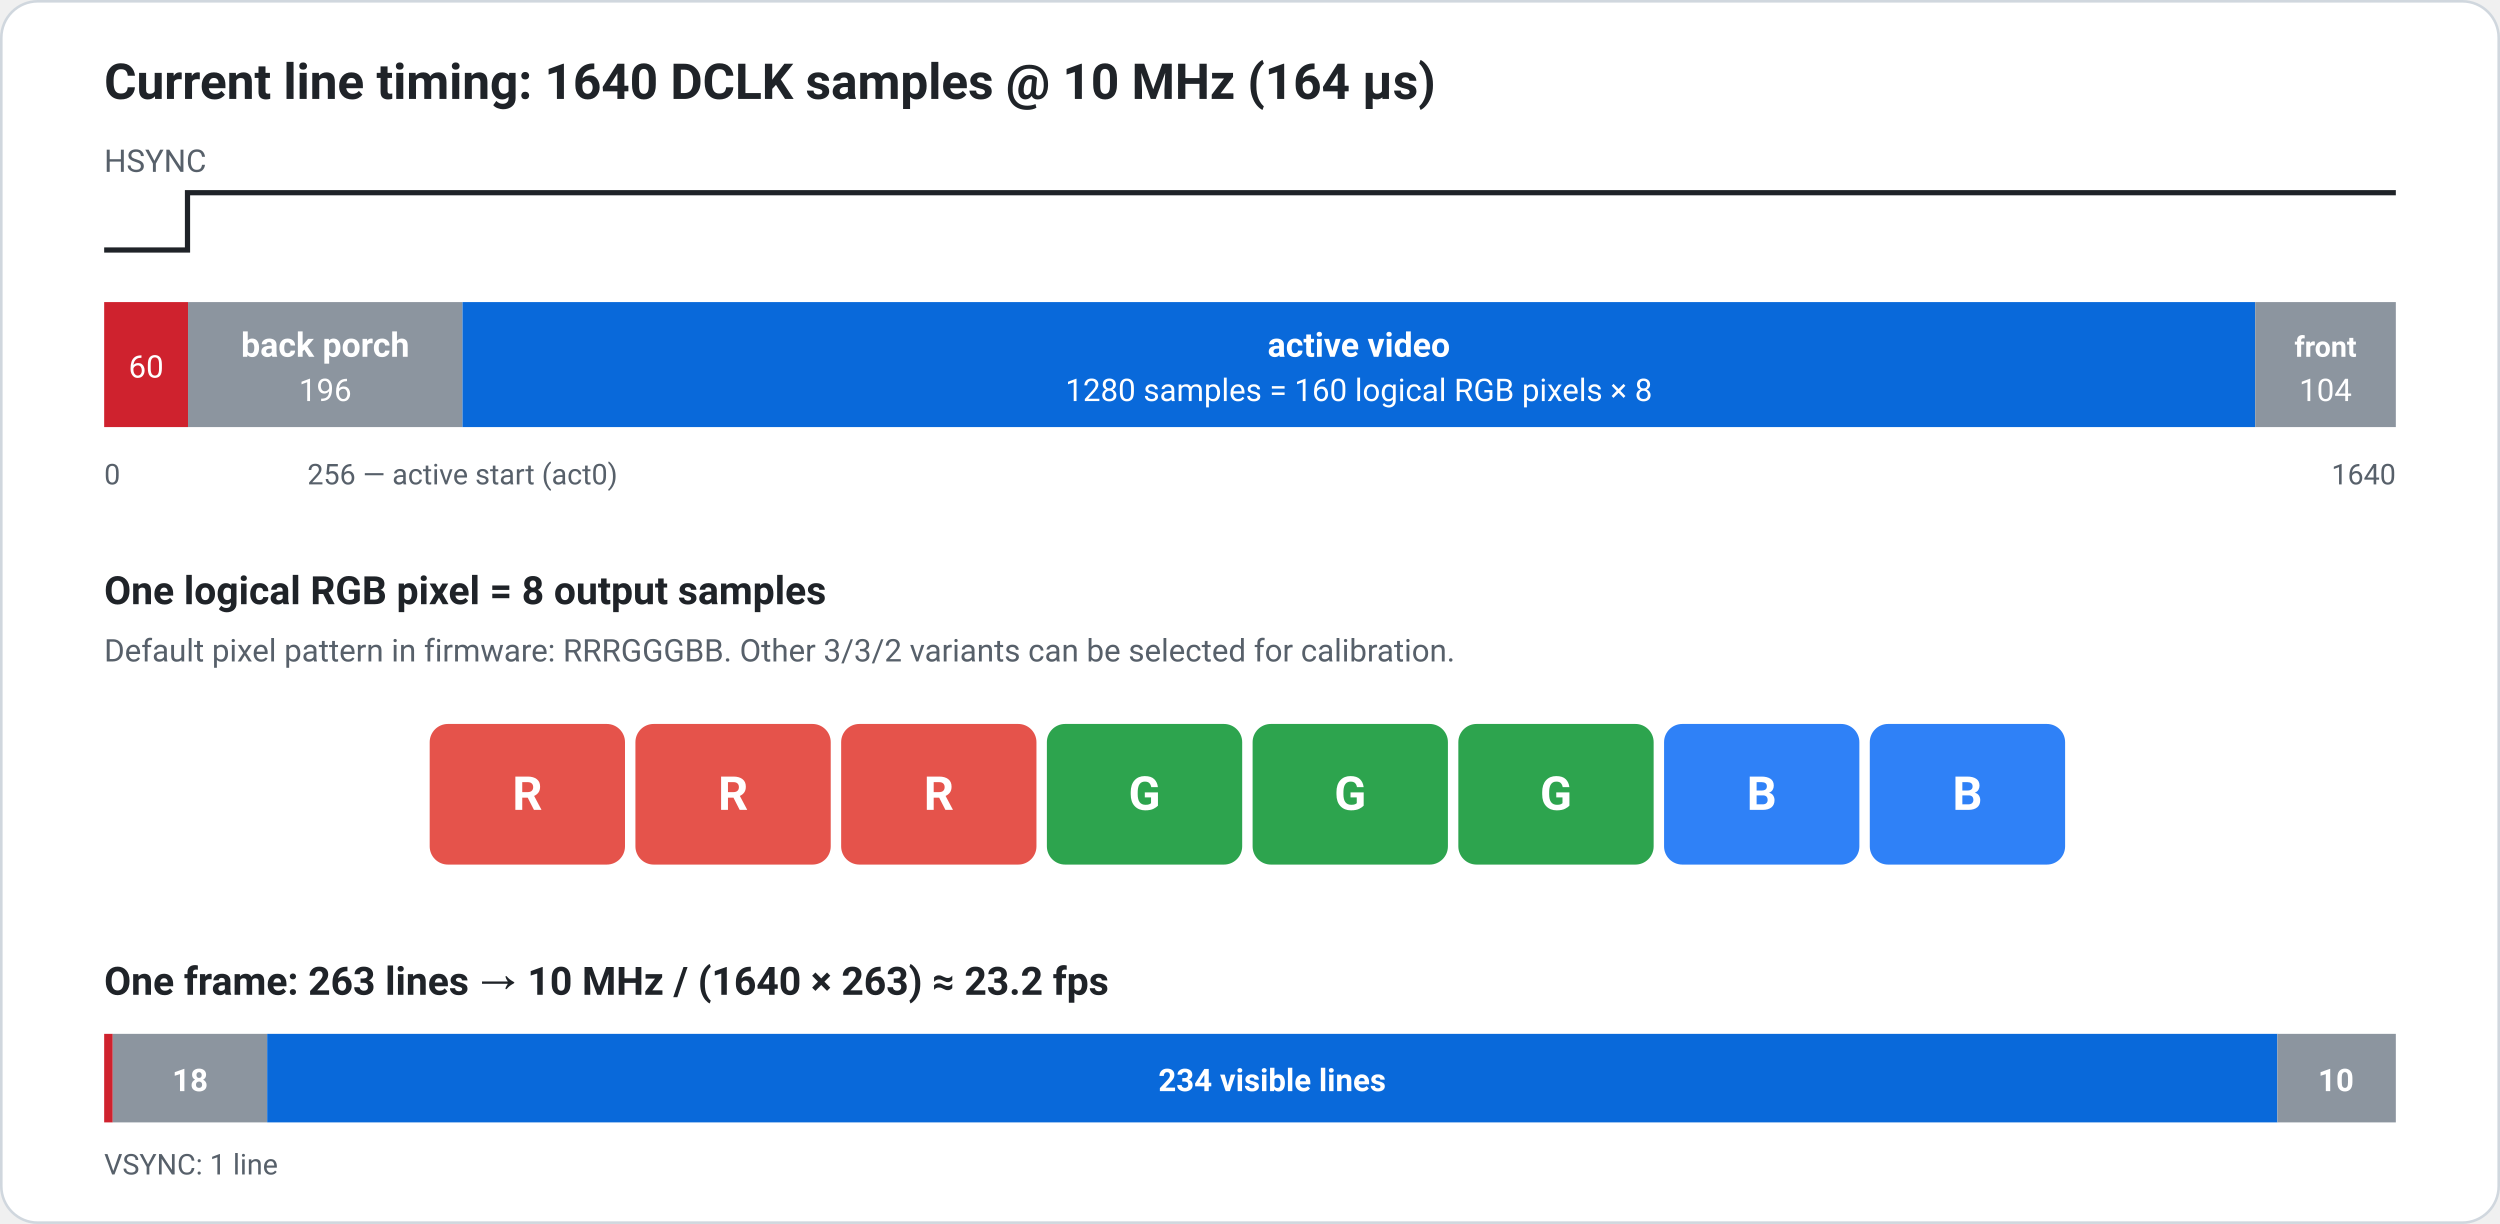
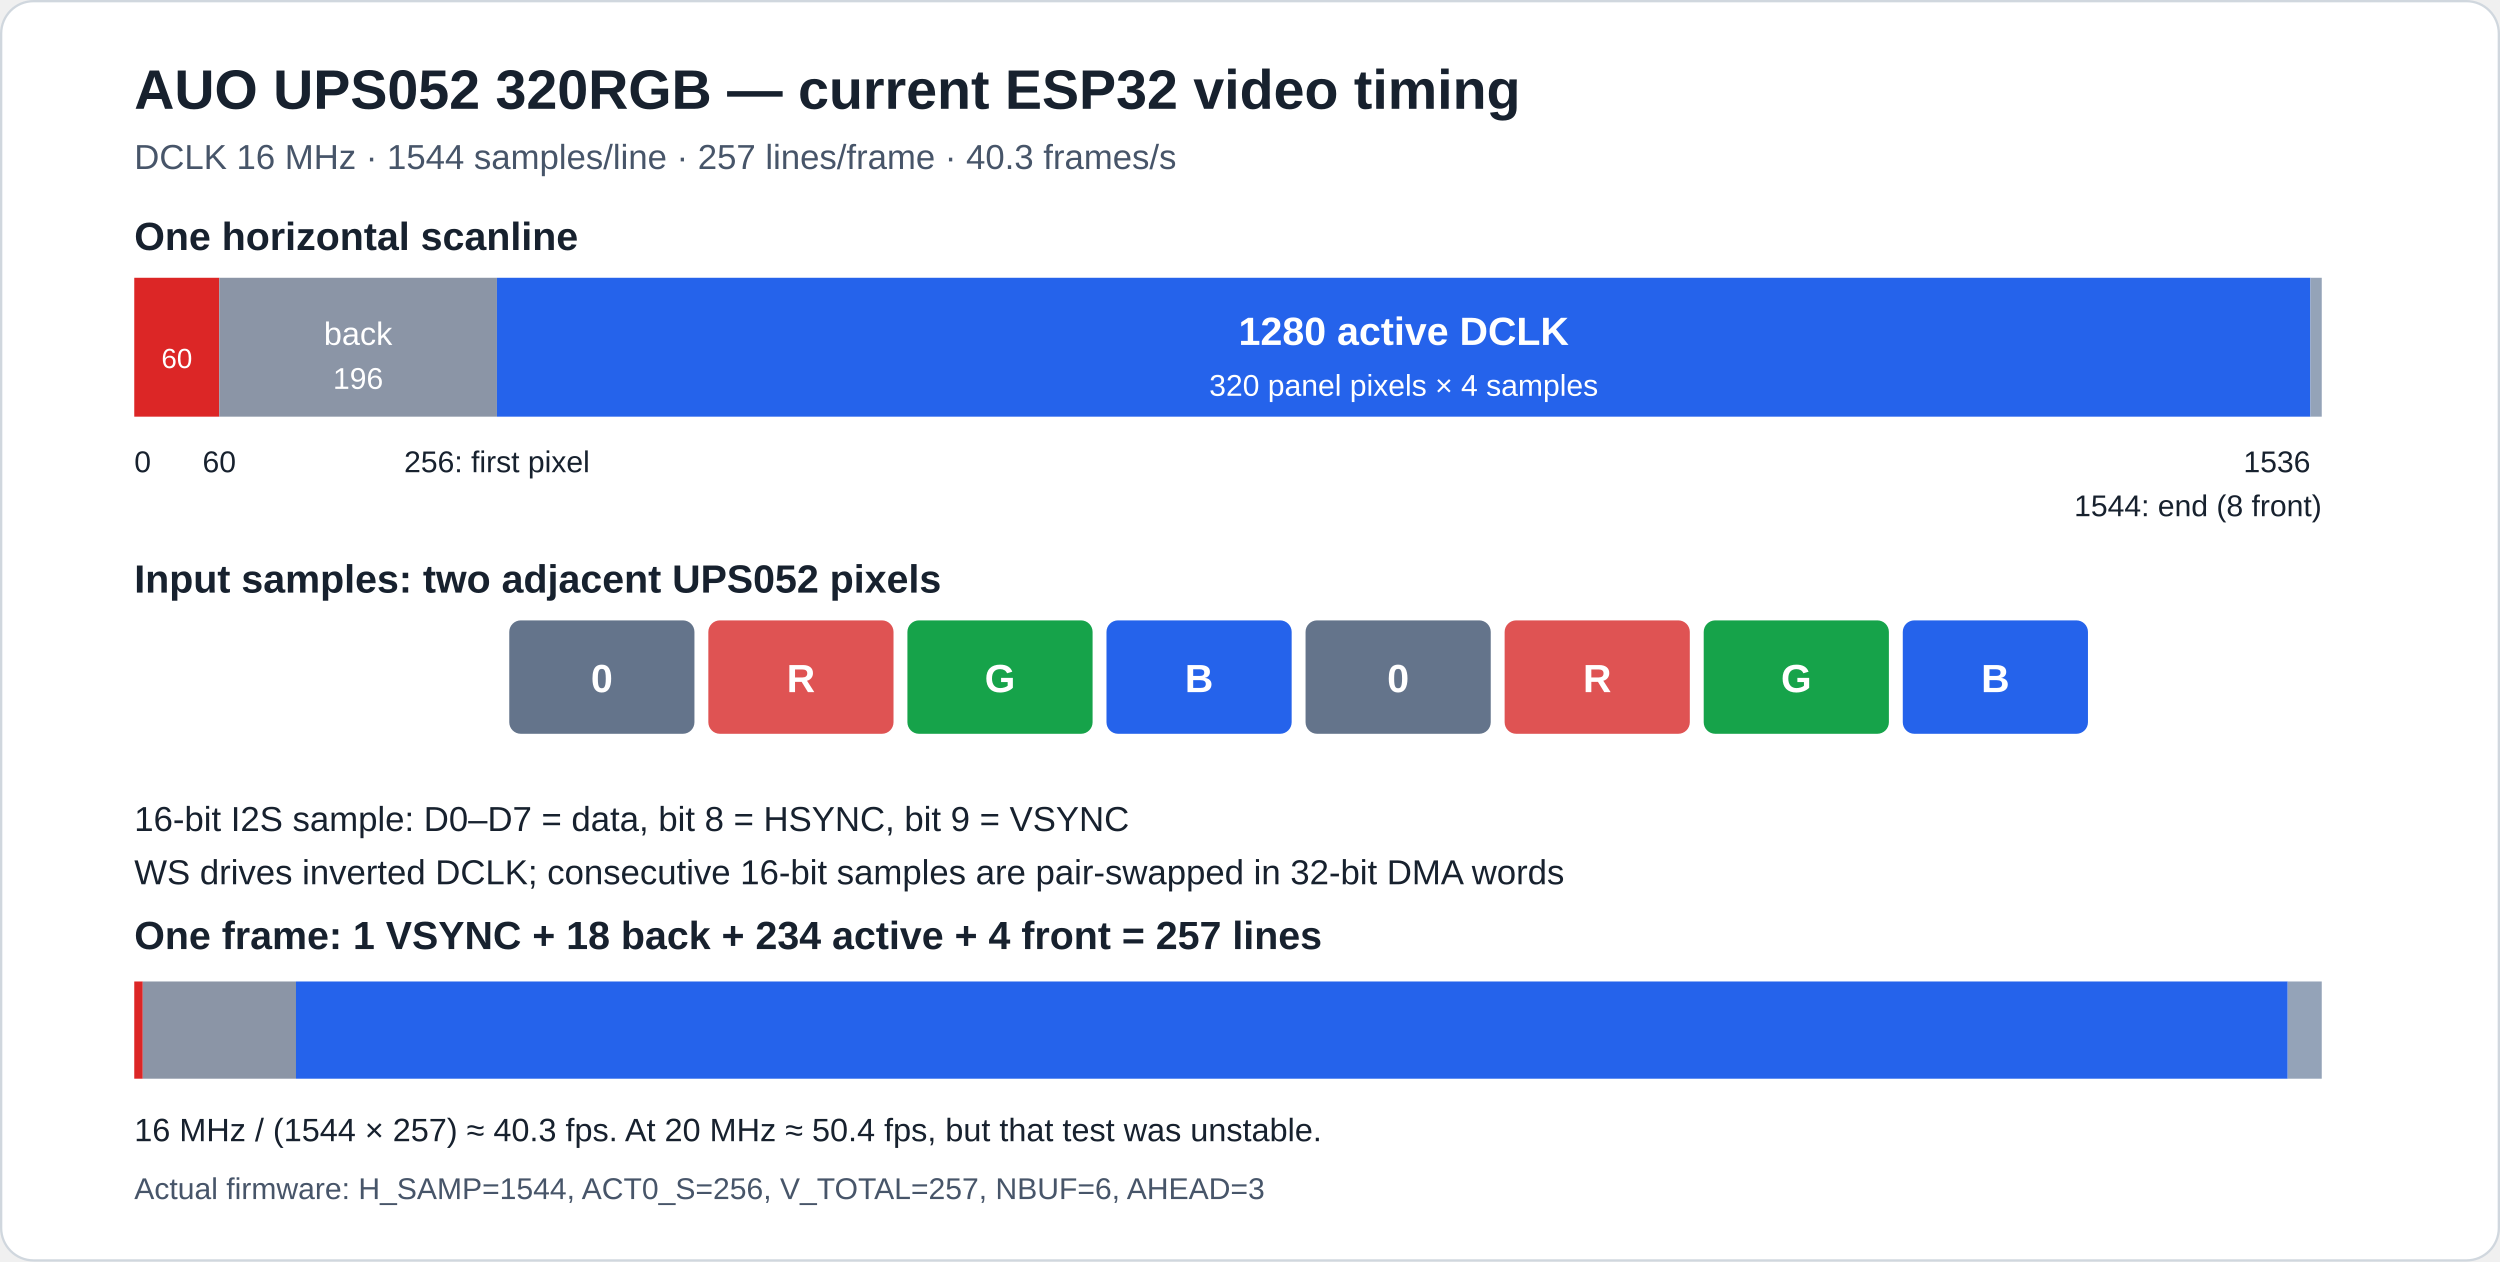
- <svg xmlns="http://www.w3.org/2000/svg" width="960" height="470" viewBox="0 0 960 470">
-   <rect x="0.5" y="0.5" width="959" height="469" rx="14" fill="#ffffff" stroke="#d0d7de" />
-   <text x="40" y="38" font-family="Segoe UI,Roboto,Helvetica,Arial,sans-serif" font-size="19" font-weight="600" fill="#1f2328">Current line timing: 1640 DCLK samples @ 10 MHz (164 µs)</text>
-   <text x="40" y="66" font-family="Segoe UI,Roboto,Helvetica,Arial,sans-serif" font-size="12" fill="#57606a">HSYNC</text>
-   <polyline fill="none" stroke="#1f2328" stroke-width="2" points="40,96 72,96 72,74 920,74" />
-   <rect x="40" y="116" width="32.2" height="48" fill="#cf222e" />
-   <text x="56.1" y="145" text-anchor="middle" font-family="Segoe UI,Roboto,Helvetica,Arial,sans-serif" font-size="12" fill="#fff">60</text>
-   <rect x="72.2" y="116" width="105.4" height="48" fill="#8c959f" />
-   <text x="124.9" y="137" text-anchor="middle" font-family="Segoe UI,Roboto,Helvetica,Arial,sans-serif" font-size="13" font-weight="600" fill="#fff">back porch</text>
-   <text x="124.9" y="154" text-anchor="middle" font-family="Segoe UI,Roboto,Helvetica,Arial,sans-serif" font-size="12" fill="#fff">196</text>
-   <rect x="177.6" y="116" width="688.4" height="48" fill="#0969da" />
-   <text x="521.8" y="137" text-anchor="middle" font-family="Segoe UI,Roboto,Helvetica,Arial,sans-serif" font-size="13" font-weight="600" fill="#fff">active video</text>
-   <text x="521.8" y="154" text-anchor="middle" font-family="Segoe UI,Roboto,Helvetica,Arial,sans-serif" font-size="12" fill="#fff">1280 samples = 160 logical RGB pixels × 8</text>
-   <rect x="866.0" y="116" width="54.0" height="48" fill="#8c959f" />
-   <text x="893" y="137" text-anchor="middle" font-family="Segoe UI,Roboto,Helvetica,Arial,sans-serif" font-size="11" font-weight="600" fill="#fff">front</text>
-   <text x="893" y="154" text-anchor="middle" font-family="Segoe UI,Roboto,Helvetica,Arial,sans-serif" font-size="12" fill="#fff">104</text>
-   <text x="40" y="186" font-family="Segoe UI,Roboto,Helvetica,Arial,sans-serif" font-size="11" fill="#57606a">0</text>
-   <text x="177.6" y="186" text-anchor="middle" font-family="Segoe UI,Roboto,Helvetica,Arial,sans-serif" font-size="11" fill="#57606a">256 — active start (act0)</text>
-   <text x="920" y="186" text-anchor="end" font-family="Segoe UI,Roboto,Helvetica,Arial,sans-serif" font-size="11" fill="#57606a">1640</text>
-   <text x="40" y="232" font-family="Segoe UI,Roboto,Helvetica,Arial,sans-serif" font-size="15" font-weight="600" fill="#1f2328">One logical RGB pixel = 8 output samples</text>
-   <text x="40" y="254" font-family="Segoe UI,Roboto,Helvetica,Arial,sans-serif" font-size="12" fill="#57606a">Default pixel pattern in firmware: RRRGGGBB. Other 3/3/2 variants can be selected for calibration.</text>
-   <rect x="165" y="278" width="75" height="54" rx="7" fill="#e5534b" />
-   <rect x="244" y="278" width="75" height="54" rx="7" fill="#e5534b" />
-   <rect x="323" y="278" width="75" height="54" rx="7" fill="#e5534b" />
-   <rect x="402" y="278" width="75" height="54" rx="7" fill="#2da44e" />
-   <rect x="481" y="278" width="75" height="54" rx="7" fill="#2da44e" />
-   <rect x="560" y="278" width="75" height="54" rx="7" fill="#2da44e" />
-   <rect x="639" y="278" width="75" height="54" rx="7" fill="#2f81f7" />
-   <rect x="718" y="278" width="75" height="54" rx="7" fill="#2f81f7" />
-   <text x="202.5" y="311" text-anchor="middle" font-family="Segoe UI,Roboto,Helvetica,Arial,sans-serif" font-size="18" font-weight="700" fill="#fff">R</text>
-   <text x="281.5" y="311" text-anchor="middle" font-family="Segoe UI,Roboto,Helvetica,Arial,sans-serif" font-size="18" font-weight="700" fill="#fff">R</text>
-   <text x="360.5" y="311" text-anchor="middle" font-family="Segoe UI,Roboto,Helvetica,Arial,sans-serif" font-size="18" font-weight="700" fill="#fff">R</text>
-   <text x="439.5" y="311" text-anchor="middle" font-family="Segoe UI,Roboto,Helvetica,Arial,sans-serif" font-size="18" font-weight="700" fill="#fff">G</text>
-   <text x="518.5" y="311" text-anchor="middle" font-family="Segoe UI,Roboto,Helvetica,Arial,sans-serif" font-size="18" font-weight="700" fill="#fff">G</text>
-   <text x="597.5" y="311" text-anchor="middle" font-family="Segoe UI,Roboto,Helvetica,Arial,sans-serif" font-size="18" font-weight="700" fill="#fff">G</text>
-   <text x="676.5" y="311" text-anchor="middle" font-family="Segoe UI,Roboto,Helvetica,Arial,sans-serif" font-size="18" font-weight="700" fill="#fff">B</text>
-   <text x="755.5" y="311" text-anchor="middle" font-family="Segoe UI,Roboto,Helvetica,Arial,sans-serif" font-size="18" font-weight="700" fill="#fff">B</text>
-   <text x="40" y="382" font-family="Segoe UI,Roboto,Helvetica,Arial,sans-serif" font-size="15" font-weight="600" fill="#1f2328">One frame: 263 lines → 10 MHz / (1640 × 263) ≈ 23.2 fps</text>
-   <rect x="40" y="397" width="3.3" height="34" fill="#cf222e" />
-   <rect x="43.3" y="397" width="59.3" height="34" fill="#8c959f" />
-   <rect x="102.6" y="397" width="771.9" height="34" fill="#0969da" />
-   <rect x="874.5" y="397" width="45.5" height="34" fill="#8c959f" />
-   <text x="73" y="419" text-anchor="middle" font-family="Segoe UI,Roboto,Helvetica,Arial,sans-serif" font-size="12" font-weight="600" fill="#fff">18</text>
-   <text x="488.5" y="419" text-anchor="middle" font-family="Segoe UI,Roboto,Helvetica,Arial,sans-serif" font-size="12" font-weight="600" fill="#fff">234 visible lines</text>
-   <text x="897" y="419" text-anchor="middle" font-family="Segoe UI,Roboto,Helvetica,Arial,sans-serif" font-size="12" font-weight="600" fill="#fff">10</text>
-   <text x="40" y="451" font-family="Segoe UI,Roboto,Helvetica,Arial,sans-serif" font-size="11" fill="#57606a">VSYNC: 1 line</text>
+ <svg xmlns="http://www.w3.org/2000/svg" width="1080" height="545" viewBox="0 0 1080 545">
+   <rect x="0.5" y="0.5" width="1079" height="544" rx="14" fill="#fff" stroke="#d0d7de" />
+   <g font-family="Arial,Helvetica,sans-serif" fill="#17212e">
+     <text x="58" y="47" font-size="24" font-weight="700">AUO UPS052 320RGB — current ESP32 video timing</text>
+     <text x="58" y="73" font-size="15" fill="#475569">DCLK 16 MHz · 1544 samples/line · 257 lines/frame · 40.3 frames/s</text>
+     <text x="58" y="108" font-weight="700" font-size="17">One horizontal scanline</text>
+     <rect x="58.0" y="120" width="36.72" height="60" fill="#dc2626" />
+     <rect x="94.72" y="120" width="119.96" height="60" fill="#8b95a6" />
+     <rect x="214.68" y="120" width="783.42" height="60" fill="#2563eb" />
+     <rect x="998.1" y="120" width="4.90" height="60" fill="#94a3b8" />
+     <text x="76.4" y="159" font-size="12" text-anchor="middle" fill="white">60</text>
+     <text x="154.7" y="149" font-size="14" text-anchor="middle" fill="white">back</text>
+     <text x="154.7" y="168" font-size="13" text-anchor="middle" fill="white">196</text>
+     <text x="606.4" y="149" font-size="17" font-weight="700" text-anchor="middle" fill="white">1280 active DCLK</text>
+     <text x="606.4" y="171" font-size="13" text-anchor="middle" fill="white">320 panel pixels × 4 samples</text>
+     <text x="58.0" y="204" font-size="13">0</text>
+     <text x="94.72" y="204" text-anchor="middle" font-size="13">60</text>
+     <text x="214.68" y="204" text-anchor="middle" font-size="13">256: first pixel</text>
+     <text x="998.1" y="204" text-anchor="end" font-size="13">1536</text>
+     <text x="1003.0" y="223" text-anchor="end" font-size="13">1544: end (8 front)</text>
+     <text x="58" y="256" font-size="17" font-weight="700">Input samples: two adjacent UPS052 pixels</text>
+     <rect x="220" y="268" width="80" height="49" rx="5" fill="#64748b" />
+     <text x="260" y="299" text-anchor="middle" font-weight="700" font-size="17" fill="white">0</text>
+     <rect x="306" y="268" width="80" height="49" rx="5" fill="#df5353" />
+     <text x="346" y="299" text-anchor="middle" font-weight="700" font-size="17" fill="white">R</text>
+     <rect x="392" y="268" width="80" height="49" rx="5" fill="#16a34a" />
+     <text x="432" y="299" text-anchor="middle" font-weight="700" font-size="17" fill="white">G</text>
+     <rect x="478" y="268" width="80" height="49" rx="5" fill="#2563eb" />
+     <text x="518" y="299" text-anchor="middle" font-weight="700" font-size="17" fill="white">B</text>
+     <rect x="564" y="268" width="80" height="49" rx="5" fill="#64748b" />
+     <text x="604" y="299" text-anchor="middle" font-weight="700" font-size="17" fill="white">0</text>
+     <rect x="650" y="268" width="80" height="49" rx="5" fill="#df5353" />
+     <text x="690" y="299" text-anchor="middle" font-weight="700" font-size="17" fill="white">R</text>
+     <rect x="736" y="268" width="80" height="49" rx="5" fill="#16a34a" />
+     <text x="776" y="299" text-anchor="middle" font-weight="700" font-size="17" fill="white">G</text>
+     <rect x="822" y="268" width="80" height="49" rx="5" fill="#2563eb" />
+     <text x="862" y="299" text-anchor="middle" font-weight="700" font-size="17" fill="white">B</text>
+     <text x="58" y="359" font-size="15">16-bit I2S sample: D0–D7 = data, bit 8 = HSYNC, bit 9 = VSYNC</text>
+     <text x="58" y="382" font-size="15">WS drives inverted DCLK; consecutive 16-bit samples are pair-swapped in 32-bit DMA words</text>
+     <text x="58" y="410" font-weight="700" font-size="17">One frame: 1 VSYNC + 18 back + 234 active + 4 front = 257 lines</text>
+     <rect x="58.0" y="424" width="3.68" height="42" fill="#dc2626" />
+     <rect x="61.68" y="424" width="66.19" height="42" fill="#8b95a6" />
+     <rect x="127.86" y="424" width="860.43" height="42" fill="#2563eb" />
+     <rect x="988.29" y="424" width="14.71" height="42" fill="#94a3b8" />
+     <text x="58" y="493" font-size="14">16 MHz / (1544 × 257) ≈ 40.3 fps. At 20 MHz ≈ 50.4 fps, but that test was unstable.</text>
+     <text x="58" y="518" font-size="13" fill="#475569">Actual firmware: H_SAMP=1544, ACT0_S=256, V_TOTAL=257, NBUF=6, AHEAD=3</text>
+   </g>
</svg>
